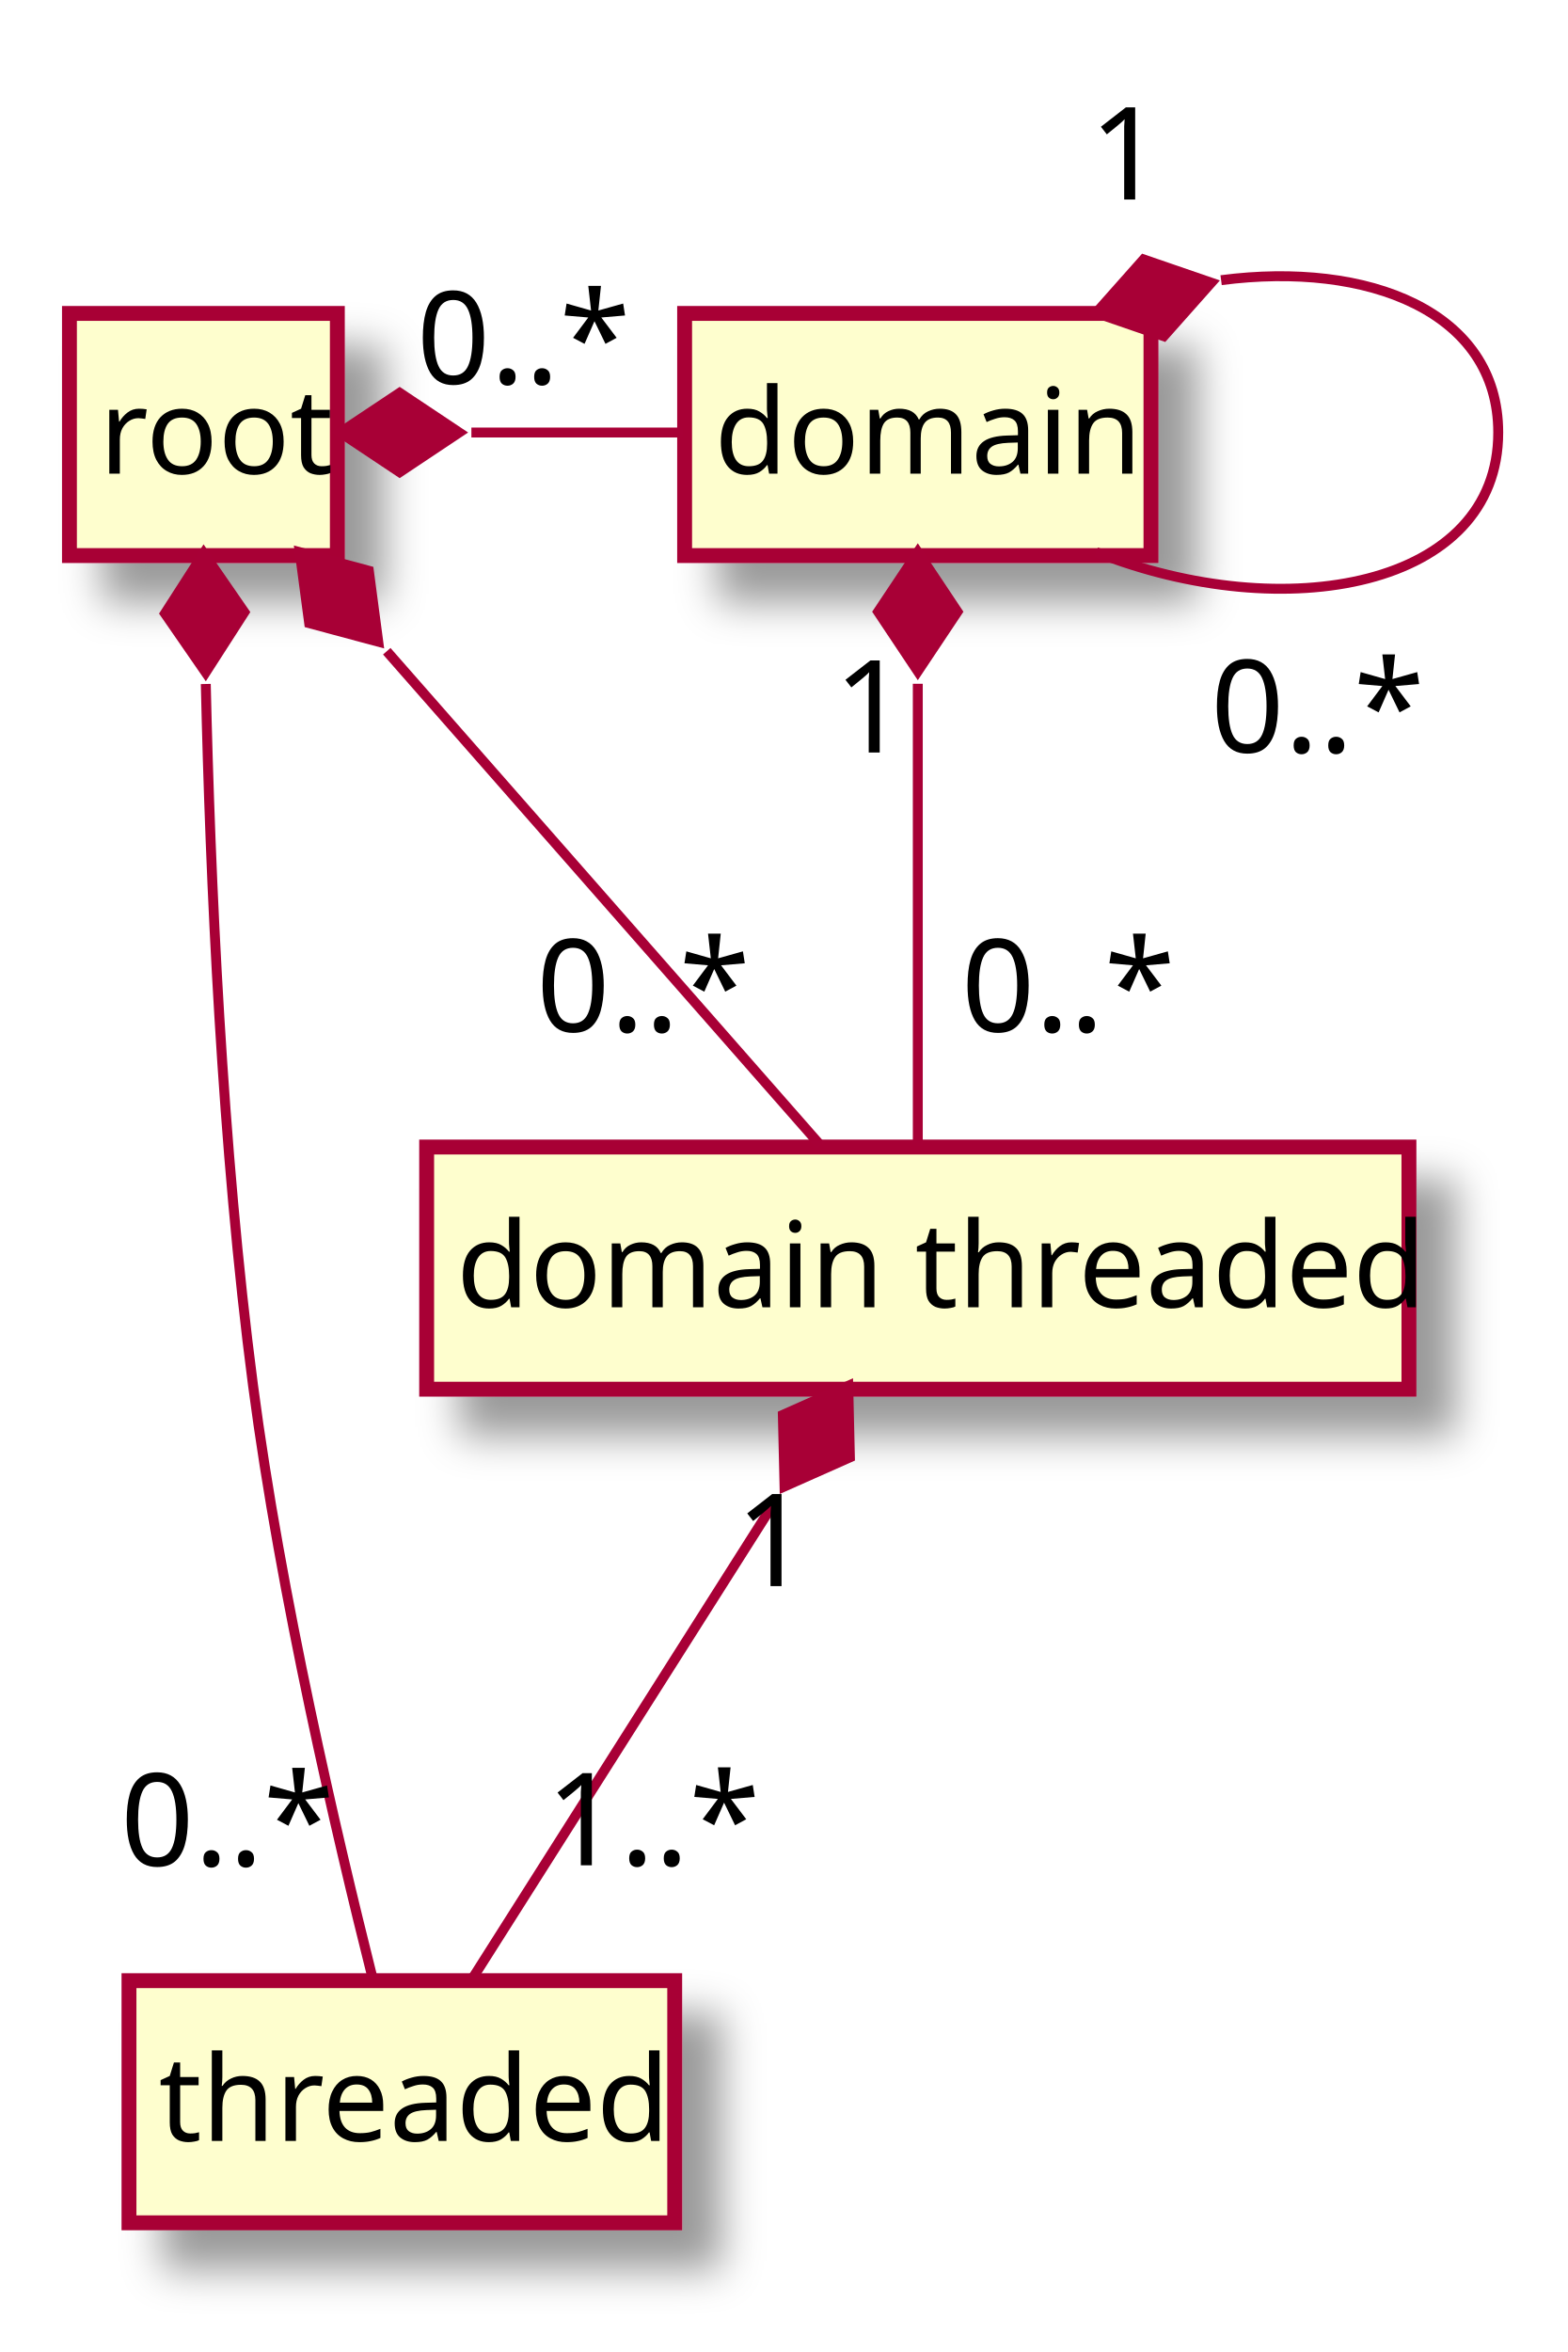
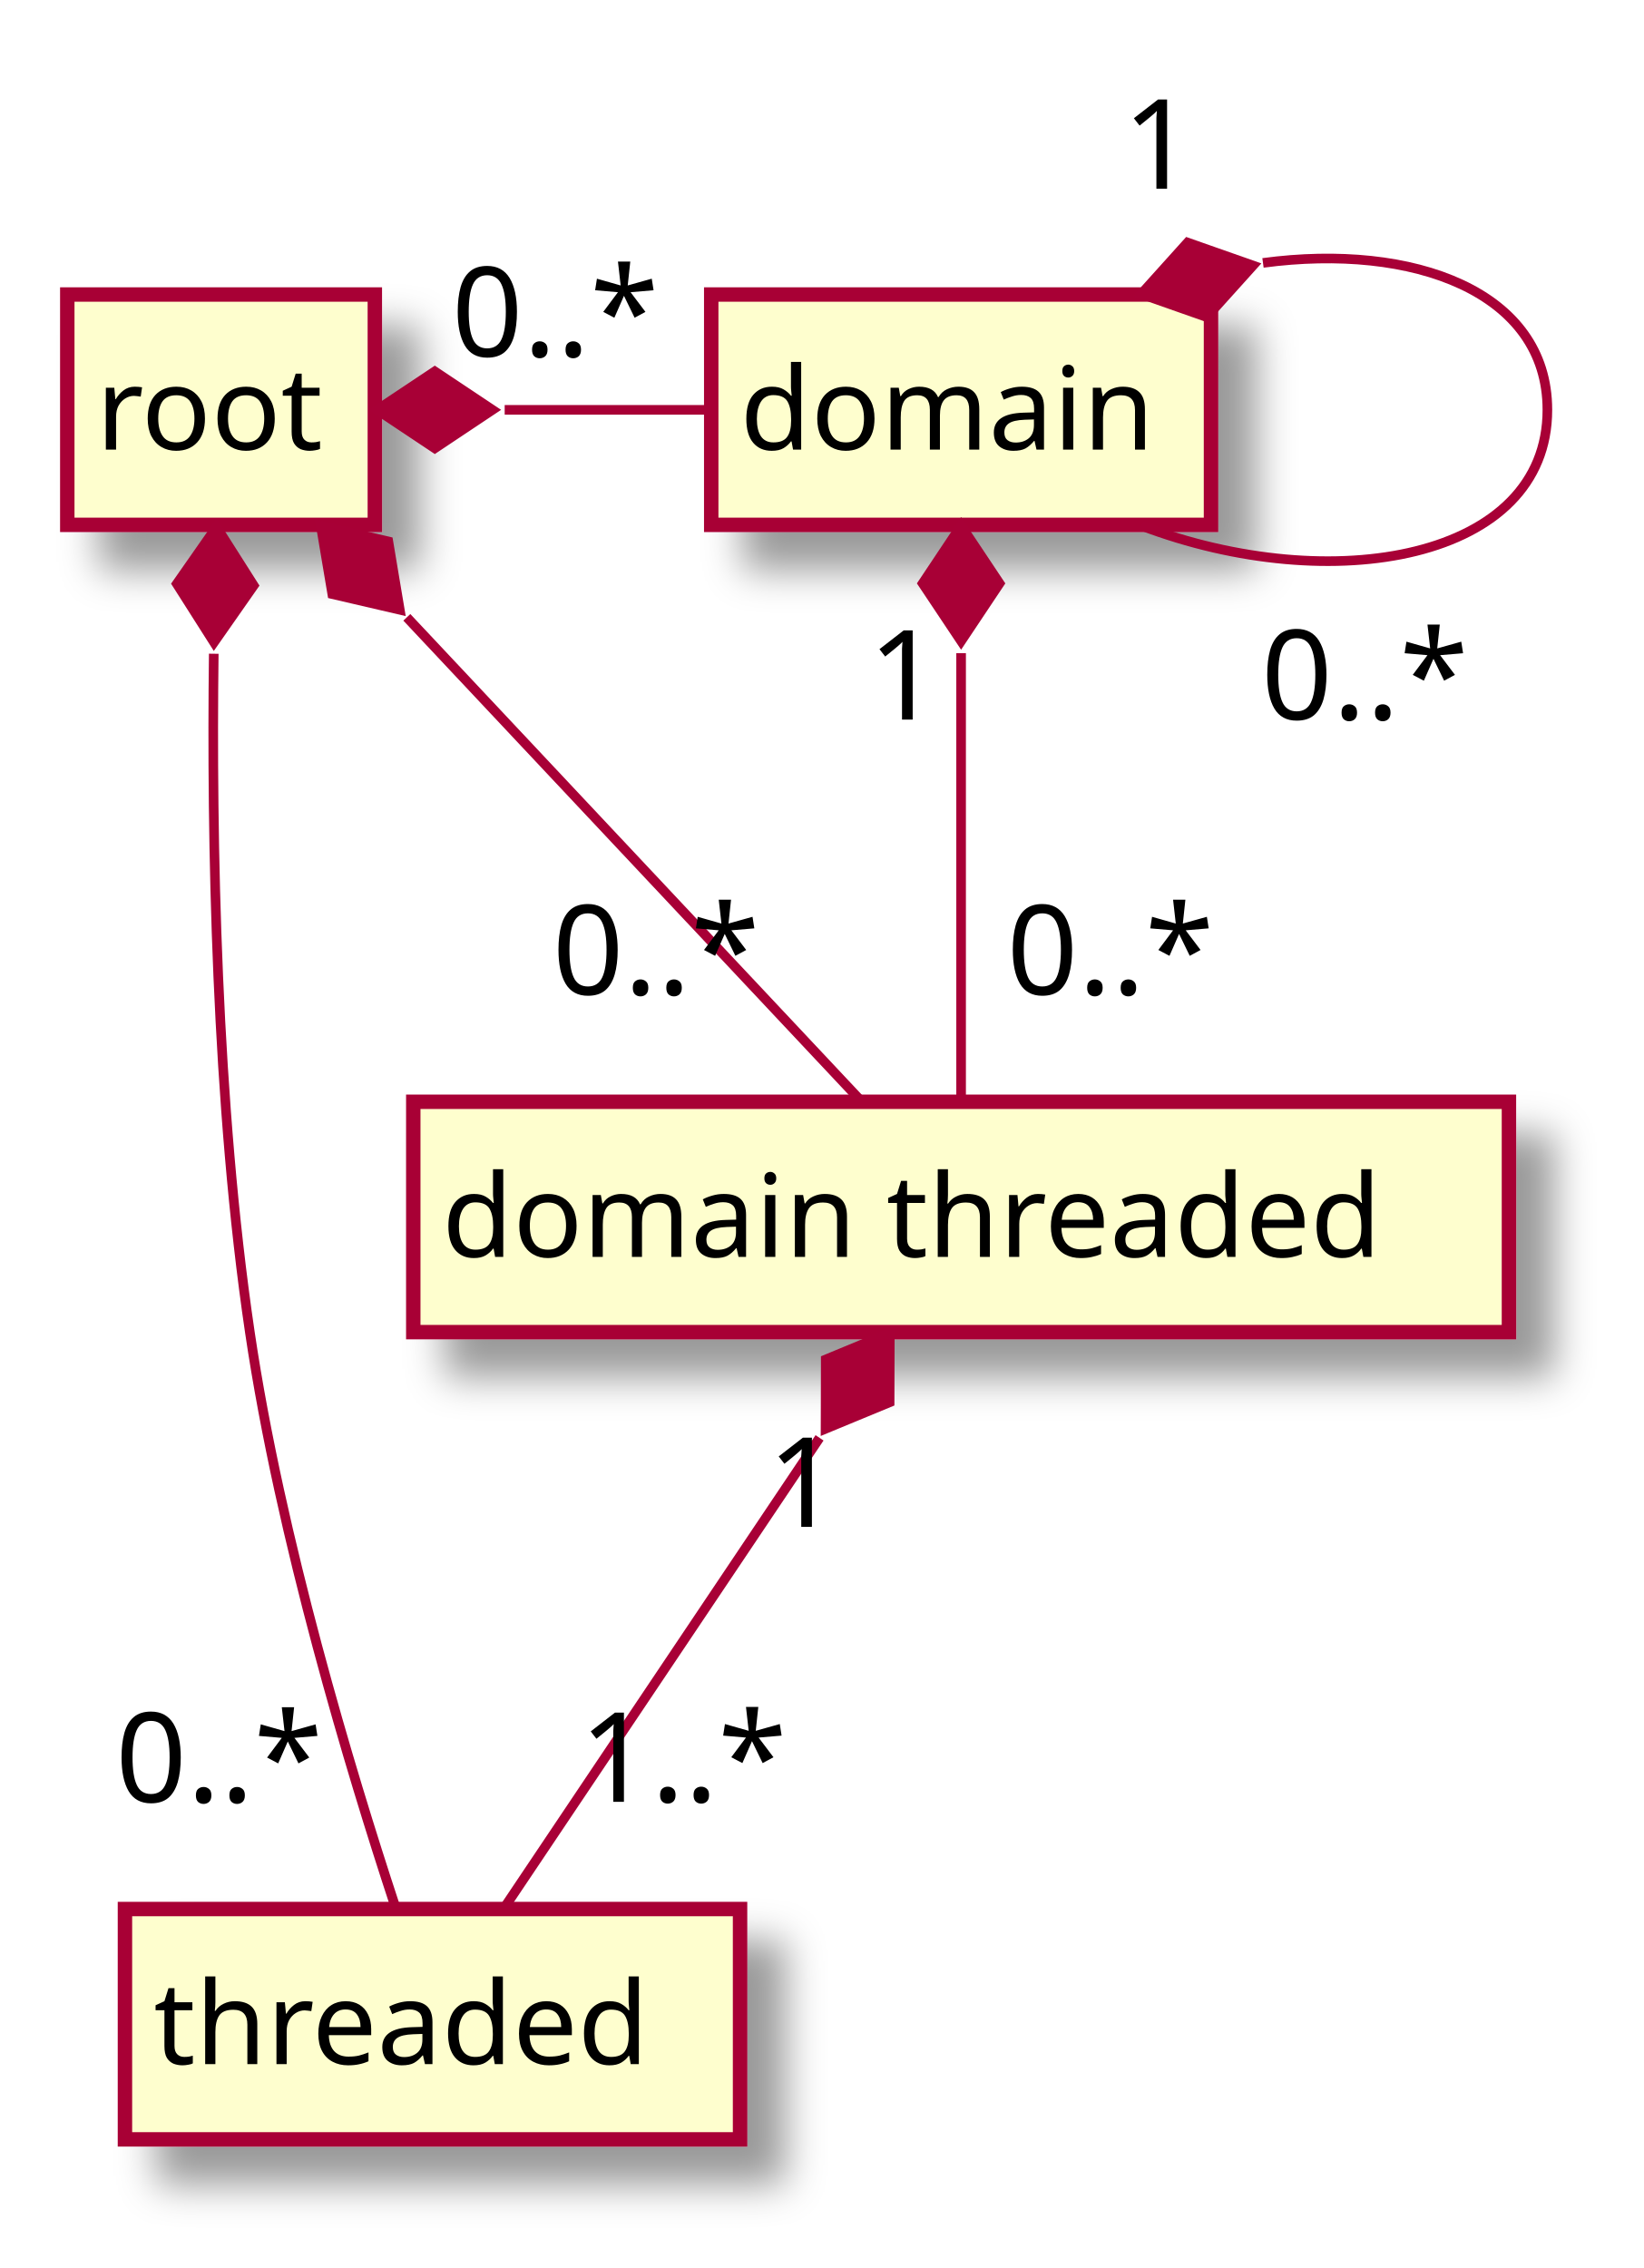
- <svg xmlns="http://www.w3.org/2000/svg" contentScriptType="application/ecmascript" contentStyleType="text/css" height="237px" preserveAspectRatio="none" style="width:158px;height:237px;background:#00000000;" version="1.1" viewBox="0 0 158 237" width="158px" zoomAndPan="magnify">
+ <svg xmlns="http://www.w3.org/2000/svg" contentScriptType="application/ecmascript" contentStyleType="text/css" height="236px" preserveAspectRatio="none" style="width:171px;height:236px;background:#00000000;" version="1.1" viewBox="0 0 171 236" width="171px" zoomAndPan="magnify">
  <defs>
    <filter height="300%" id="f19afxan30j1lr" width="300%" x="-1" y="-1">
      <feGaussianBlur result="blurOut" stdDeviation="2.0" />
      <feColorMatrix in="blurOut" result="blurOut2" type="matrix" values="0 0 0 0 0 0 0 0 0 0 0 0 0 0 0 0 0 0 .4 0" />
      <feOffset dx="4.0" dy="4.0" in="blurOut2" result="blurOut3" />
      <feBlend in="SourceGraphic" in2="blurOut3" mode="normal" />
    </filter>
  </defs>
  <g>
-     <rect fill="#FEFECE" filter="url(#f19afxan30j1lr)" height="24.4" id="domain" style="stroke:#A80036;stroke-width:1.5;" width="47" x="69" y="31.582" />
-     <text fill="#000000" font-family="sans-serif" font-size="12" lengthAdjust="spacing" textLength="41" x="72" y="47.73">domain</text>
-     <rect fill="#FEFECE" filter="url(#f19afxan30j1lr)" height="24.4" id="domain threaded" style="stroke:#A80036;stroke-width:1.5;" width="99" x="43" y="115.582" />
-     <text fill="#000000" font-family="sans-serif" font-size="12" lengthAdjust="spacing" textLength="93" x="46" y="131.731">domain threaded</text>
-     <rect fill="#FEFECE" filter="url(#f19afxan30j1lr)" height="24.4" id="threaded" style="stroke:#A80036;stroke-width:1.5;" width="55" x="13" y="199.582" />
-     <text fill="#000000" font-family="sans-serif" font-size="12" lengthAdjust="spacing" textLength="49" x="16" y="215.731">threaded</text>
-     <rect fill="#FEFECE" filter="url(#f19afxan30j1lr)" height="24.4" id="root" style="stroke:#A80036;stroke-width:1.5;" width="27" x="7" y="31.582" />
-     <text fill="#000000" font-family="sans-serif" font-size="12" lengthAdjust="spacing" textLength="21" x="10" y="47.73">root</text>
-     <path codeLine="6" d="M123.07,28.232 C137.89,26.292 151,31.402 151,43.582 C151,59.172 129.52,63.182 110.47,55.632 " fill="none" id="domain-backto-domain" style="stroke:#A80036;stroke-width:1.0;" />
-     <polygon fill="#A80036" points="110.47,31.532,117.289,33.878,122.077,28.486,115.258,26.14,110.47,31.532" style="stroke:#A80036;stroke-width:1.0;" />
-     <text fill="#000000" font-family="sans-serif" font-size="13" lengthAdjust="spacing" textLength="7" x="109.801" y="20.1">1</text>
-     <text fill="#000000" font-family="sans-serif" font-size="13" lengthAdjust="spacing" textLength="20" x="122.008" y="75.815">0..*</text>
-     <path codeLine="8" d="M92.5,68.902 C92.5,84.322 92.5,103.542 92.5,115.432 " fill="none" id="domain-backto-domain threaded" style="stroke:#A80036;stroke-width:1.0;" />
-     <polygon fill="#A80036" points="92.5,55.642,88.5,61.642,92.5,67.642,96.5,61.642,92.5,55.642" style="stroke:#A80036;stroke-width:1.0;" />
-     <text fill="#000000" font-family="sans-serif" font-size="13" lengthAdjust="spacing" textLength="7" x="84.056" y="75.829">1</text>
-     <text fill="#000000" font-family="sans-serif" font-size="13" lengthAdjust="spacing" textLength="20" x="96.875" y="103.956">0..*</text>
-     <path codeLine="10" d="M78.28,151.012 C68.31,166.722 55.42,187.052 47.57,199.432 " fill="none" id="domain threaded-backto-threaded" style="stroke:#A80036;stroke-width:1.0;" />
-     <polygon fill="#A80036" points="85.49,139.642,78.9,142.571,79.07,149.78,85.659,146.851,85.49,139.642" style="stroke:#A80036;stroke-width:1.0;" />
-     <text fill="#000000" font-family="sans-serif" font-size="13" lengthAdjust="spacing" textLength="7" x="74.155" y="159.829">1</text>
-     <text fill="#000000" font-family="sans-serif" font-size="13" lengthAdjust="spacing" textLength="20" x="55.038" y="187.956">1..*</text>
-     <path codeLine="12" d="M47.51,43.582 C54.63,43.582 61.74,43.582 68.85,43.582 " fill="none" id="root-backto-domain" style="stroke:#A80036;stroke-width:1.0;" />
-     <polygon fill="#A80036" points="34.28,43.582,40.28,47.582,46.28,43.582,40.28,39.582,34.28,43.582" style="stroke:#A80036;stroke-width:1.0;" />
-     <text fill="#000000" font-family="sans-serif" font-size="13" lengthAdjust="spacing" textLength="20" x="41.976" y="38.678">0..*</text>
-     <path codeLine="13" d="M38.98,65.622 C52.93,81.512 71.51,102.682 82.71,115.432 " fill="none" id="root-backto-domain threaded" style="stroke:#A80036;stroke-width:1.0;" />
-     <polygon fill="#A80036" points="30.21,55.642,31.16,62.791,38.123,64.663,37.174,57.515,30.21,55.642" style="stroke:#A80036;stroke-width:1.0;" />
-     <text fill="#000000" font-family="sans-serif" font-size="13" lengthAdjust="spacing" textLength="20" x="54.052" y="103.956">0..*</text>
-     <path codeLine="14" d="M20.74,68.922 C21.18,88.172 22.37,115.692 25.5,139.582 C28.28,160.822 33.99,185.162 37.5,199.122 " fill="none" id="root-backto-threaded" style="stroke:#A80036;stroke-width:1.0;" />
-     <polygon fill="#A80036" points="20.53,55.752,16.629,61.818,20.728,67.751,24.628,61.686,20.53,55.752" style="stroke:#A80036;stroke-width:1.0;" />
-     <text fill="#000000" font-family="sans-serif" font-size="13" lengthAdjust="spacing" textLength="20" x="12.137" y="188.007">0..*</text>
+     <rect fill="#FEFECE" filter="url(#f19afxan30j1lr)" height="23.969" id="domain" style="stroke:#A80036;stroke-width:1.5;" width="52" x="74" y="30.646" />
+     <text fill="#000000" font-family="sans-serif" font-size="12" lengthAdjust="spacing" textLength="46" x="77" y="46.785">domain</text>
+     <rect fill="#FEFECE" filter="url(#f19afxan30j1lr)" height="23.969" id="domain threaded" style="stroke:#A80036;stroke-width:1.5;" width="114" x="43" y="114.647" />
+     <text fill="#000000" font-family="sans-serif" font-size="12" lengthAdjust="spacing" textLength="108" x="46" y="130.785">domain threaded</text>
+     <rect fill="#FEFECE" filter="url(#f19afxan30j1lr)" height="23.969" id="threaded" style="stroke:#A80036;stroke-width:1.5;" width="64" x="13" y="198.647" />
+     <text fill="#000000" font-family="sans-serif" font-size="12" lengthAdjust="spacing" textLength="58" x="16" y="214.785">threaded</text>
+     <rect fill="#FEFECE" filter="url(#f19afxan30j1lr)" height="23.969" id="root" style="stroke:#A80036;stroke-width:1.5;" width="32" x="7" y="30.646" />
+     <text fill="#000000" font-family="sans-serif" font-size="12" lengthAdjust="spacing" textLength="26" x="10" y="46.785">root</text>
+     <path codeLine="6" d="M131.41,27.357 C147.05,25.256 161,30.346 161,42.647 C161,58.236 138.6,62.246 118.74,54.697 " fill="none" id="domain-backto-domain" style="stroke:#A80036;stroke-width:1.0;" />
+     <polygon fill="#A80036" points="118.74,30.596,125.543,32.989,130.368,27.63,123.565,25.238,118.74,30.596" style="stroke:#A80036;stroke-width:1.0;" />
+     <text fill="#000000" font-family="sans-serif" font-size="13" lengthAdjust="spacing" textLength="8" x="116.82" y="19.633">1</text>
+     <text fill="#000000" font-family="sans-serif" font-size="13" lengthAdjust="spacing" textLength="23" x="131.214" y="74.862">0..*</text>
+     <path codeLine="8" d="M100,67.966 C100,83.386 100,102.606 100,114.496 " fill="none" id="domain-backto-domain threaded" style="stroke:#A80036;stroke-width:1.0;" />
+     <polygon fill="#A80036" points="100,54.706,96,60.706,100,66.707,104,60.706,100,54.706" style="stroke:#A80036;stroke-width:1.0;" />
+     <text fill="#000000" font-family="sans-serif" font-size="13" lengthAdjust="spacing" textLength="8" x="90.35" y="74.876">1</text>
+     <text fill="#000000" font-family="sans-serif" font-size="13" lengthAdjust="spacing" textLength="23" x="104.744" y="103.492">0..*</text>
+     <path codeLine="10" d="M85.27,149.617 C74.69,165.387 60.87,185.996 52.48,198.496 " fill="none" id="domain threaded-backto-threaded" style="stroke:#A80036;stroke-width:1.0;" />
+     <polygon fill="#A80036" points="92.58,138.707,85.916,141.462,85.896,148.673,92.56,145.917,92.58,138.707" style="stroke:#A80036;stroke-width:1.0;" />
+     <text fill="#000000" font-family="sans-serif" font-size="13" lengthAdjust="spacing" textLength="8" x="79.869" y="158.876">1</text>
+     <text fill="#000000" font-family="sans-serif" font-size="13" lengthAdjust="spacing" textLength="23" x="60.309" y="187.492">1..*</text>
+     <path codeLine="12" d="M52.51,42.647 C59.64,42.647 66.76,42.647 73.89,42.647 " fill="none" id="root-backto-domain" style="stroke:#A80036;stroke-width:1.0;" />
+     <polygon fill="#A80036" points="39.24,42.647,45.24,46.647,51.24,42.647,45.24,38.647,39.24,42.647" style="stroke:#A80036;stroke-width:1.0;" />
+     <text fill="#000000" font-family="sans-serif" font-size="13" lengthAdjust="spacing" textLength="23" x="46.988" y="37.093">0..*</text>
+     <path codeLine="13" d="M42.33,64.237 C57.29,80.166 77.44,101.626 89.53,114.496 " fill="none" id="root-backto-domain threaded" style="stroke:#A80036;stroke-width:1.0;" />
+     <polygon fill="#A80036" points="33.38,54.706,34.574,61.818,41.597,63.451,40.404,56.34,33.38,54.706" style="stroke:#A80036;stroke-width:1.0;" />
+     <text fill="#000000" font-family="sans-serif" font-size="13" lengthAdjust="spacing" textLength="23" x="57.467" y="103.492">0..*</text>
+     <path codeLine="14" d="M22.24,68.026 C22,87.296 22.48,114.826 26,138.647 C29.17,160.107 36.51,184.376 41.08,198.256 " fill="none" id="root-backto-threaded" style="stroke:#A80036;stroke-width:1.0;" />
+     <polygon fill="#A80036" points="22.53,54.837,18.399,60.747,22.266,66.834,26.397,60.923,22.53,54.837" style="stroke:#A80036;stroke-width:1.0;" />
+     <text fill="#000000" font-family="sans-serif" font-size="13" lengthAdjust="spacing" textLength="23" x="12.008" y="187.524">0..*</text>
  </g>
</svg>
